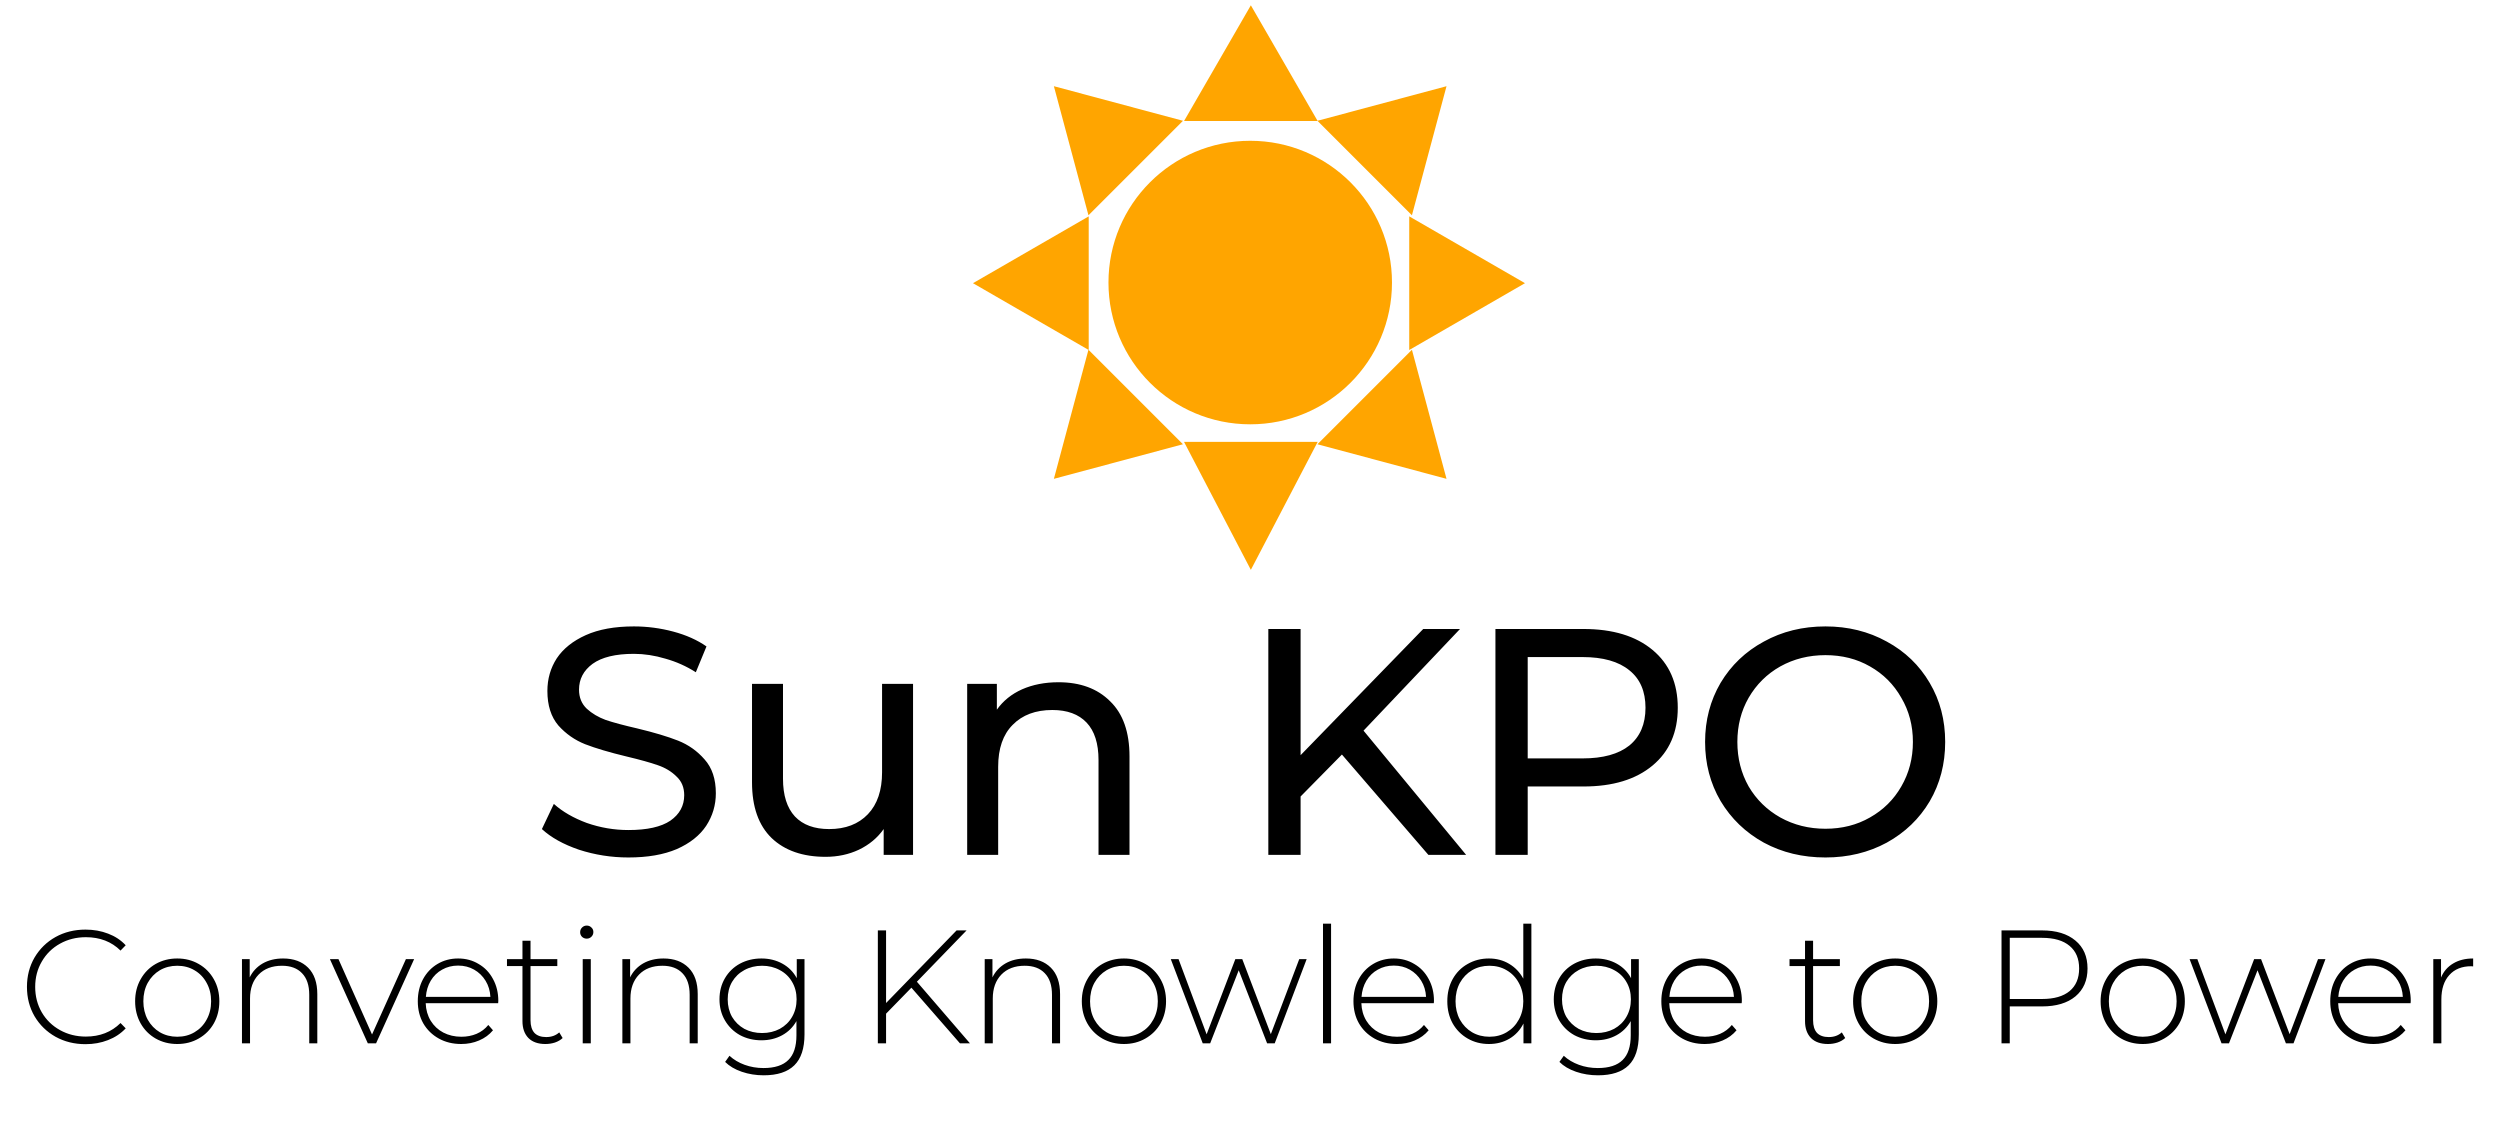
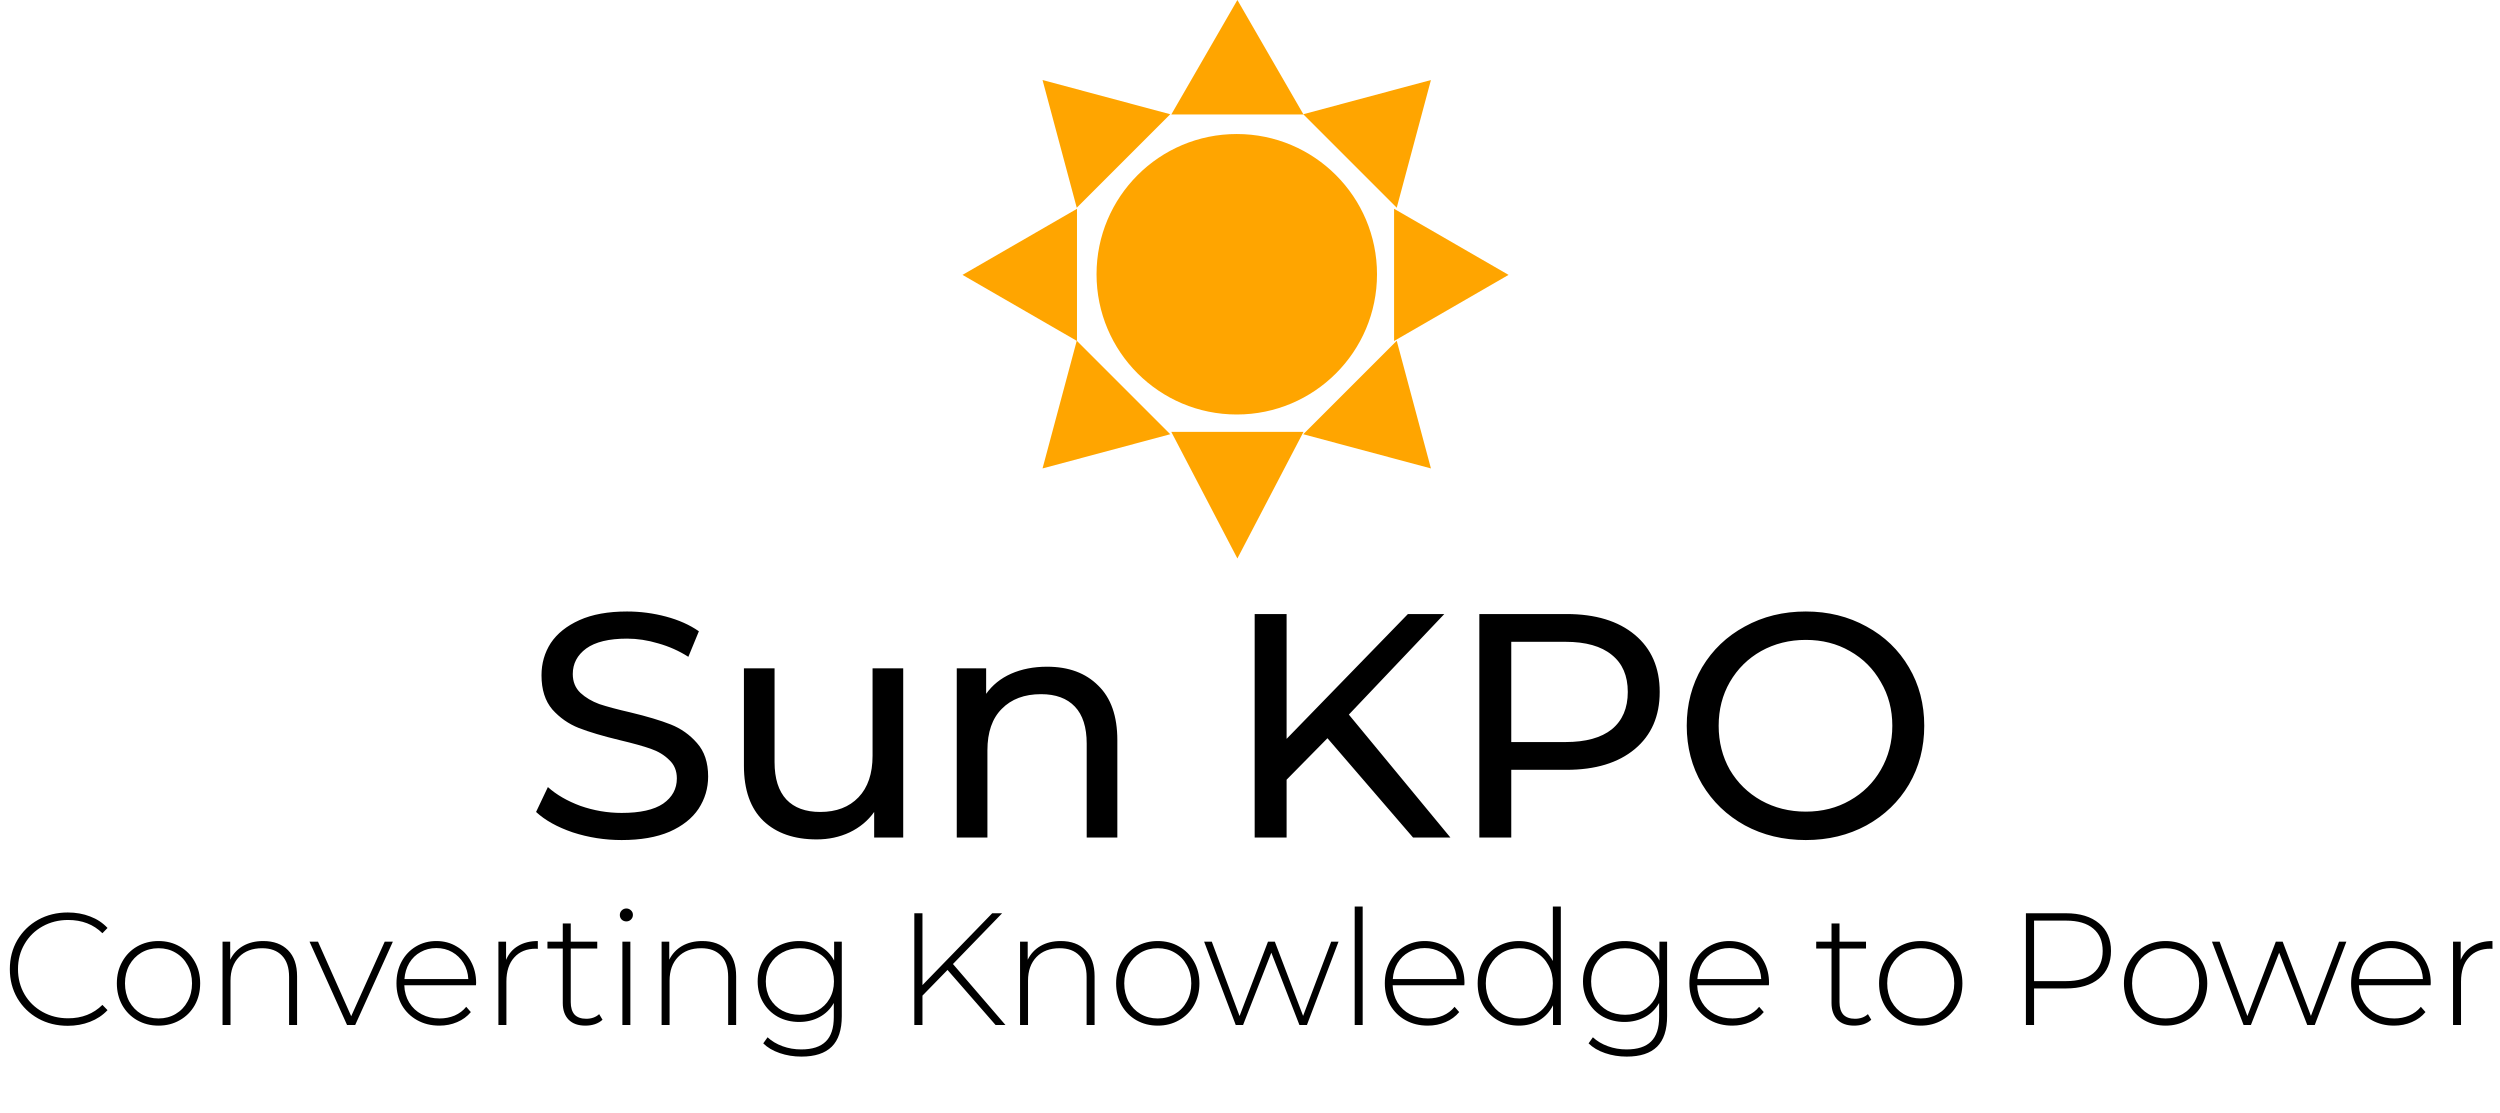
- <svg xmlns="http://www.w3.org/2000/svg" width="196" height="89" viewBox="0 0 196 89" fill="none">
-   <circle cx="98.018" cy="22.152" r="11.114" fill="#FFA500" />
-   <path d="M82.624 37.541L85.335 27.421L92.744 34.829L82.624 37.541Z" fill="#FFA500" />
-   <path d="M113.407 37.541L103.287 34.829L110.695 27.421L113.407 37.541Z" fill="#FFA500" />
-   <path d="M119.558 22.201L110.484 27.44V16.963L119.558 22.201Z" fill="#FFA500" />
-   <path d="M113.407 6.758L110.695 16.878L103.287 9.47L113.407 6.758Z" fill="#FFA500" />
-   <path d="M76.281 22.202L85.355 16.963V27.44L76.281 22.202Z" fill="#FFA500" />
-   <path d="M98.067 44.676L92.828 34.644H103.305L98.067 44.676Z" fill="#FFA500" />
-   <path d="M98.067 0.416L103.305 9.489H92.829L98.067 0.416Z" fill="#FFA500" />
-   <path d="M82.624 6.758L92.744 9.47L85.335 16.878L82.624 6.758Z" fill="#FFA500" />
-   <path d="M49.266 67.226C47.933 67.226 46.643 67.023 45.395 66.619C44.163 66.197 43.194 65.657 42.485 64.999L43.421 63.026C44.096 63.633 44.956 64.131 46.002 64.519C47.065 64.89 48.152 65.075 49.266 65.075C50.733 65.075 51.829 64.831 52.555 64.342C53.28 63.836 53.642 63.169 53.642 62.343C53.642 61.736 53.44 61.247 53.035 60.876C52.647 60.488 52.158 60.192 51.568 59.99C50.994 59.788 50.176 59.56 49.114 59.307C47.781 58.986 46.702 58.666 45.875 58.346C45.066 58.025 44.366 57.536 43.776 56.878C43.202 56.203 42.915 55.301 42.915 54.171C42.915 53.227 43.16 52.375 43.649 51.616C44.155 50.857 44.914 50.249 45.926 49.794C46.938 49.339 48.195 49.111 49.696 49.111C50.741 49.111 51.77 49.246 52.782 49.516C53.794 49.786 54.663 50.174 55.388 50.68L54.553 52.704C53.811 52.231 53.018 51.877 52.175 51.641C51.332 51.388 50.505 51.261 49.696 51.261C48.262 51.261 47.183 51.523 46.457 52.046C45.749 52.569 45.395 53.243 45.395 54.07C45.395 54.677 45.597 55.175 46.002 55.562C46.407 55.934 46.904 56.229 47.495 56.448C48.102 56.65 48.92 56.87 49.949 57.106C51.281 57.426 52.352 57.747 53.162 58.067C53.971 58.388 54.663 58.877 55.236 59.535C55.827 60.192 56.122 61.078 56.122 62.191C56.122 63.119 55.869 63.971 55.363 64.746C54.857 65.505 54.09 66.113 53.061 66.568C52.032 67.007 50.767 67.226 49.266 67.226ZM71.583 53.614V67.023H69.28V64.999C68.791 65.691 68.142 66.231 67.332 66.619C66.539 66.99 65.671 67.175 64.726 67.175C62.938 67.175 61.53 66.686 60.501 65.708C59.472 64.713 58.958 63.254 58.958 61.331V53.614H61.387V61.053C61.387 62.351 61.699 63.338 62.323 64.013C62.947 64.671 63.841 64.999 65.005 64.999C66.286 64.999 67.298 64.612 68.041 63.836C68.783 63.06 69.154 61.963 69.154 60.547V53.614H71.583ZM82.987 53.488C84.69 53.488 86.04 53.986 87.035 54.981C88.047 55.959 88.553 57.401 88.553 59.307V67.023H86.124V59.585C86.124 58.286 85.812 57.308 85.188 56.65C84.564 55.993 83.67 55.664 82.506 55.664C81.19 55.664 80.153 56.052 79.394 56.828C78.635 57.587 78.256 58.683 78.256 60.117V67.023H75.827V53.614H78.154V55.638C78.644 54.947 79.301 54.416 80.128 54.044C80.971 53.673 81.924 53.488 82.987 53.488ZM105.206 59.155L101.967 62.444V67.023H99.437V49.313H101.967V59.206L111.581 49.313H114.465L106.901 57.283L114.946 67.023H111.986L105.206 59.155ZM124.149 49.313C126.443 49.313 128.248 49.862 129.563 50.958C130.879 52.054 131.537 53.564 131.537 55.487C131.537 57.409 130.879 58.919 129.563 60.015C128.248 61.112 126.443 61.66 124.149 61.66H119.772V67.023H117.242V49.313H124.149ZM124.073 59.459C125.675 59.459 126.898 59.121 127.742 58.447C128.585 57.755 129.007 56.769 129.007 55.487C129.007 54.205 128.585 53.227 127.742 52.552C126.898 51.86 125.675 51.514 124.073 51.514H119.772V59.459H124.073ZM143.116 67.226C141.328 67.226 139.717 66.838 138.284 66.062C136.85 65.269 135.72 64.181 134.893 62.798C134.084 61.415 133.679 59.872 133.679 58.168C133.679 56.465 134.084 54.922 134.893 53.538C135.72 52.156 136.85 51.076 138.284 50.3C139.717 49.507 141.328 49.111 143.116 49.111C144.887 49.111 146.489 49.507 147.923 50.3C149.357 51.076 150.478 52.156 151.288 53.538C152.097 54.905 152.502 56.448 152.502 58.168C152.502 59.889 152.097 61.441 151.288 62.824C150.478 64.19 149.357 65.269 147.923 66.062C146.489 66.838 144.887 67.226 143.116 67.226ZM143.116 64.974C144.415 64.974 145.579 64.679 146.607 64.089C147.653 63.498 148.471 62.689 149.061 61.66C149.669 60.614 149.972 59.45 149.972 58.168C149.972 56.887 149.669 55.731 149.061 54.702C148.471 53.657 147.653 52.839 146.607 52.248C145.579 51.658 144.415 51.363 143.116 51.363C141.817 51.363 140.637 51.658 139.574 52.248C138.528 52.839 137.702 53.657 137.095 54.702C136.504 55.731 136.209 56.887 136.209 58.168C136.209 59.45 136.504 60.614 137.095 61.66C137.702 62.689 138.528 63.498 139.574 64.089C140.637 64.679 141.817 64.974 143.116 64.974Z" fill="black" />
-   <path d="M6.705 81.863C5.837 81.863 5.052 81.669 4.352 81.281C3.661 80.893 3.113 80.357 2.708 79.674C2.312 78.991 2.113 78.224 2.113 77.372C2.113 76.52 2.312 75.753 2.708 75.07C3.113 74.386 3.661 73.851 4.352 73.463C5.052 73.075 5.837 72.881 6.705 72.881C7.346 72.881 7.937 72.987 8.476 73.197C9.016 73.4 9.476 73.703 9.855 74.108L9.45 74.526C8.742 73.826 7.835 73.476 6.731 73.476C5.989 73.476 5.314 73.644 4.707 73.982C4.099 74.319 3.623 74.787 3.277 75.386C2.931 75.976 2.759 76.638 2.759 77.372C2.759 78.106 2.931 78.772 3.277 79.371C3.623 79.961 4.099 80.425 4.707 80.762C5.314 81.099 5.989 81.268 6.731 81.268C7.827 81.268 8.734 80.914 9.45 80.205L9.855 80.623C9.476 81.028 9.012 81.335 8.464 81.546C7.924 81.757 7.338 81.863 6.705 81.863ZM13.896 81.85C13.272 81.85 12.707 81.707 12.201 81.42C11.703 81.133 11.311 80.737 11.024 80.231C10.737 79.716 10.594 79.139 10.594 78.498C10.594 77.857 10.737 77.283 11.024 76.777C11.311 76.263 11.703 75.862 12.201 75.576C12.707 75.289 13.272 75.145 13.896 75.145C14.52 75.145 15.081 75.289 15.578 75.576C16.084 75.862 16.48 76.263 16.767 76.777C17.054 77.283 17.197 77.857 17.197 78.498C17.197 79.139 17.054 79.716 16.767 80.231C16.48 80.737 16.084 81.133 15.578 81.42C15.081 81.707 14.52 81.85 13.896 81.85ZM13.896 81.281C14.402 81.281 14.853 81.163 15.249 80.927C15.654 80.69 15.97 80.361 16.198 79.94C16.434 79.518 16.552 79.037 16.552 78.498C16.552 77.958 16.434 77.477 16.198 77.056C15.97 76.634 15.654 76.305 15.249 76.069C14.853 75.833 14.402 75.715 13.896 75.715C13.39 75.715 12.934 75.833 12.53 76.069C12.133 76.305 11.817 76.634 11.581 77.056C11.353 77.477 11.239 77.958 11.239 78.498C11.239 79.037 11.353 79.518 11.581 79.94C11.817 80.361 12.133 80.69 12.53 80.927C12.934 81.163 13.39 81.281 13.896 81.281ZM22.196 75.145C23.022 75.145 23.676 75.386 24.156 75.867C24.637 76.347 24.877 77.039 24.877 77.941V81.799H24.245V77.992C24.245 77.249 24.055 76.684 23.676 76.297C23.305 75.909 22.782 75.715 22.107 75.715C21.331 75.715 20.72 75.947 20.273 76.41C19.826 76.874 19.602 77.498 19.602 78.283V81.799H18.97V75.196H19.577V76.626C19.805 76.162 20.142 75.799 20.589 75.538C21.044 75.276 21.58 75.145 22.196 75.145ZM32.468 75.196L29.483 81.799H28.838L25.865 75.196H26.536L29.167 81.104L31.823 75.196H32.468ZM39.055 78.65H33.375C33.392 79.164 33.523 79.624 33.767 80.028C34.012 80.425 34.341 80.733 34.754 80.952C35.176 81.171 35.648 81.281 36.171 81.281C36.601 81.281 36.997 81.205 37.36 81.053C37.731 80.893 38.039 80.661 38.283 80.357L38.65 80.775C38.363 81.12 38.001 81.386 37.562 81.572C37.132 81.757 36.664 81.85 36.158 81.85C35.5 81.85 34.914 81.707 34.4 81.42C33.885 81.133 33.48 80.737 33.185 80.231C32.899 79.725 32.755 79.147 32.755 78.498C32.755 77.857 32.89 77.283 33.16 76.777C33.438 76.263 33.818 75.862 34.298 75.576C34.779 75.289 35.319 75.145 35.918 75.145C36.517 75.145 37.052 75.289 37.524 75.576C38.005 75.854 38.38 76.246 38.65 76.752C38.928 77.258 39.068 77.831 39.068 78.472L39.055 78.65ZM35.918 75.702C35.454 75.702 35.036 75.807 34.665 76.018C34.294 76.221 33.995 76.512 33.767 76.891C33.548 77.262 33.422 77.684 33.388 78.156H38.448C38.422 77.684 38.296 77.262 38.068 76.891C37.841 76.52 37.541 76.229 37.17 76.018C36.799 75.807 36.382 75.702 35.918 75.702ZM44.111 81.382C43.951 81.534 43.748 81.652 43.504 81.736C43.268 81.812 43.019 81.85 42.757 81.85C42.184 81.85 41.741 81.694 41.429 81.382C41.117 81.061 40.961 80.619 40.961 80.054V75.74H39.747V75.196H40.961V73.754H41.593V75.196H43.693V75.74H41.593V79.99C41.593 80.421 41.695 80.749 41.897 80.977C42.108 81.196 42.416 81.306 42.821 81.306C43.234 81.306 43.575 81.184 43.845 80.939L44.111 81.382ZM45.685 75.196H46.318V81.799H45.685V75.196ZM46.001 73.59C45.858 73.59 45.736 73.543 45.634 73.45C45.533 73.349 45.483 73.227 45.483 73.084C45.483 72.94 45.533 72.818 45.634 72.717C45.736 72.615 45.858 72.565 46.001 72.565C46.145 72.565 46.267 72.615 46.368 72.717C46.469 72.809 46.52 72.927 46.52 73.071C46.52 73.214 46.469 73.337 46.368 73.438C46.267 73.539 46.145 73.59 46.001 73.59ZM52.019 75.145C52.846 75.145 53.499 75.386 53.98 75.867C54.461 76.347 54.701 77.039 54.701 77.941V81.799H54.069V77.992C54.069 77.249 53.879 76.684 53.499 76.297C53.128 75.909 52.605 75.715 51.931 75.715C51.155 75.715 50.544 75.947 50.097 76.41C49.65 76.874 49.426 77.498 49.426 78.283V81.799H48.794V75.196H49.401V76.626C49.629 76.162 49.966 75.799 50.413 75.538C50.868 75.276 51.404 75.145 52.019 75.145ZM63.073 75.196V81.091C63.073 82.187 62.808 82.997 62.276 83.52C61.745 84.043 60.944 84.304 59.873 84.304C59.266 84.304 58.692 84.211 58.153 84.026C57.613 83.84 57.178 83.583 56.85 83.254L57.191 82.773C57.52 83.077 57.916 83.313 58.38 83.482C58.844 83.65 59.337 83.735 59.86 83.735C60.737 83.735 61.387 83.524 61.808 83.102C62.23 82.689 62.441 82.044 62.441 81.167V80.054C62.171 80.534 61.796 80.905 61.315 81.167C60.834 81.428 60.295 81.559 59.696 81.559C59.08 81.559 58.519 81.424 58.013 81.154C57.516 80.876 57.124 80.492 56.837 80.003C56.55 79.514 56.407 78.962 56.407 78.346C56.407 77.73 56.55 77.178 56.837 76.689C57.124 76.2 57.516 75.82 58.013 75.55C58.519 75.28 59.08 75.145 59.696 75.145C60.303 75.145 60.851 75.28 61.34 75.55C61.829 75.82 62.205 76.2 62.466 76.689V75.196H63.073ZM59.746 80.99C60.261 80.99 60.725 80.88 61.138 80.661C61.551 80.433 61.872 80.121 62.099 79.725C62.335 79.32 62.453 78.86 62.453 78.346C62.453 77.831 62.335 77.376 62.099 76.98C61.872 76.583 61.551 76.275 61.138 76.056C60.725 75.829 60.261 75.715 59.746 75.715C59.232 75.715 58.768 75.829 58.355 76.056C57.95 76.275 57.63 76.583 57.394 76.98C57.166 77.376 57.052 77.831 57.052 78.346C57.052 78.86 57.166 79.32 57.394 79.725C57.63 80.121 57.95 80.433 58.355 80.661C58.768 80.88 59.232 80.99 59.746 80.99ZM71.454 77.435L69.468 79.472V81.799H68.823V72.944H69.468V78.637L74.996 72.944H75.78L71.884 76.967L76.046 81.799H75.261L71.454 77.435ZM80.427 75.145C81.254 75.145 81.907 75.386 82.388 75.867C82.868 76.347 83.109 77.039 83.109 77.941V81.799H82.476V77.992C82.476 77.249 82.287 76.684 81.907 76.297C81.536 75.909 81.013 75.715 80.338 75.715C79.563 75.715 78.951 75.947 78.504 76.41C78.057 76.874 77.834 77.498 77.834 78.283V81.799H77.201V75.196H77.808V76.626C78.036 76.162 78.374 75.799 78.82 75.538C79.276 75.276 79.811 75.145 80.427 75.145ZM88.116 81.85C87.492 81.85 86.927 81.707 86.421 81.42C85.923 81.133 85.531 80.737 85.245 80.231C84.958 79.716 84.814 79.139 84.814 78.498C84.814 77.857 84.958 77.283 85.245 76.777C85.531 76.263 85.923 75.862 86.421 75.576C86.927 75.289 87.492 75.145 88.116 75.145C88.74 75.145 89.301 75.289 89.799 75.576C90.305 75.862 90.701 76.263 90.988 76.777C91.274 77.283 91.418 77.857 91.418 78.498C91.418 79.139 91.274 79.716 90.988 80.231C90.701 80.737 90.305 81.133 89.799 81.42C89.301 81.707 88.74 81.85 88.116 81.85ZM88.116 81.281C88.622 81.281 89.073 81.163 89.47 80.927C89.874 80.69 90.191 80.361 90.418 79.94C90.654 79.518 90.773 79.037 90.773 78.498C90.773 77.958 90.654 77.477 90.418 77.056C90.191 76.634 89.874 76.305 89.47 76.069C89.073 75.833 88.622 75.715 88.116 75.715C87.61 75.715 87.155 75.833 86.75 76.069C86.353 76.305 86.037 76.634 85.801 77.056C85.573 77.477 85.46 77.958 85.46 78.498C85.46 79.037 85.573 79.518 85.801 79.94C86.037 80.361 86.353 80.69 86.75 80.927C87.155 81.163 87.61 81.281 88.116 81.281ZM102.442 75.196L99.937 81.799H99.343L97.116 76.069L94.877 81.799H94.295L91.79 75.196H92.398L94.599 81.091L96.85 75.196H97.394L99.633 81.078L101.86 75.196H102.442ZM103.723 72.413H104.356V81.799H103.723V72.413ZM112.411 78.65H106.731C106.748 79.164 106.878 79.624 107.123 80.028C107.368 80.425 107.696 80.733 108.11 80.952C108.531 81.171 109.004 81.281 109.526 81.281C109.957 81.281 110.353 81.205 110.716 81.053C111.087 80.893 111.394 80.661 111.639 80.357L112.006 80.775C111.719 81.12 111.356 81.386 110.918 81.572C110.488 81.757 110.02 81.85 109.514 81.85C108.856 81.85 108.27 81.707 107.755 81.42C107.241 81.133 106.836 80.737 106.541 80.231C106.254 79.725 106.111 79.147 106.111 78.498C106.111 77.857 106.246 77.283 106.516 76.777C106.794 76.263 107.174 75.862 107.654 75.576C108.135 75.289 108.675 75.145 109.273 75.145C109.872 75.145 110.408 75.289 110.88 75.576C111.361 75.854 111.736 76.246 112.006 76.752C112.284 77.258 112.423 77.831 112.423 78.472L112.411 78.65ZM109.273 75.702C108.81 75.702 108.392 75.807 108.021 76.018C107.65 76.221 107.351 76.512 107.123 76.891C106.904 77.262 106.777 77.684 106.743 78.156H111.803C111.778 77.684 111.652 77.262 111.424 76.891C111.196 76.52 110.897 76.229 110.526 76.018C110.155 75.807 109.737 75.702 109.273 75.702ZM120.06 72.413V81.799H119.44V80.243C119.179 80.758 118.812 81.154 118.339 81.433C117.867 81.711 117.332 81.85 116.733 81.85C116.117 81.85 115.561 81.707 115.063 81.42C114.566 81.133 114.173 80.737 113.887 80.231C113.608 79.725 113.469 79.147 113.469 78.498C113.469 77.848 113.608 77.271 113.887 76.765C114.173 76.25 114.566 75.854 115.063 75.576C115.561 75.289 116.117 75.145 116.733 75.145C117.323 75.145 117.85 75.285 118.314 75.563C118.786 75.841 119.157 76.229 119.427 76.727V72.413H120.06ZM116.771 81.281C117.277 81.281 117.728 81.163 118.124 80.927C118.529 80.69 118.845 80.361 119.073 79.94C119.309 79.518 119.427 79.037 119.427 78.498C119.427 77.958 119.309 77.477 119.073 77.056C118.845 76.634 118.529 76.305 118.124 76.069C117.728 75.833 117.277 75.715 116.771 75.715C116.265 75.715 115.809 75.833 115.405 76.069C115.008 76.305 114.692 76.634 114.456 77.056C114.228 77.477 114.114 77.958 114.114 78.498C114.114 79.037 114.228 79.518 114.456 79.94C114.692 80.361 115.008 80.69 115.405 80.927C115.809 81.163 116.265 81.281 116.771 81.281ZM128.482 75.196V81.091C128.482 82.187 128.217 82.997 127.685 83.52C127.154 84.043 126.353 84.304 125.282 84.304C124.675 84.304 124.101 84.211 123.561 84.026C123.022 83.84 122.587 83.583 122.258 83.254L122.6 82.773C122.929 83.077 123.325 83.313 123.789 83.482C124.253 83.65 124.746 83.735 125.269 83.735C126.146 83.735 126.796 83.524 127.217 83.102C127.639 82.689 127.85 82.044 127.85 81.167V80.054C127.58 80.534 127.205 80.905 126.724 81.167C126.243 81.428 125.703 81.559 125.105 81.559C124.489 81.559 123.928 81.424 123.422 81.154C122.925 80.876 122.533 80.492 122.246 80.003C121.959 79.514 121.816 78.962 121.816 78.346C121.816 77.73 121.959 77.178 122.246 76.689C122.533 76.2 122.925 75.82 123.422 75.55C123.928 75.28 124.489 75.145 125.105 75.145C125.712 75.145 126.26 75.28 126.749 75.55C127.238 75.82 127.614 76.2 127.875 76.689V75.196H128.482ZM125.155 80.99C125.67 80.99 126.134 80.88 126.547 80.661C126.96 80.433 127.281 80.121 127.508 79.725C127.744 79.32 127.862 78.86 127.862 78.346C127.862 77.831 127.744 77.376 127.508 76.98C127.281 76.583 126.96 76.275 126.547 76.056C126.134 75.829 125.67 75.715 125.155 75.715C124.641 75.715 124.177 75.829 123.764 76.056C123.359 76.275 123.039 76.583 122.802 76.98C122.575 77.376 122.461 77.831 122.461 78.346C122.461 78.86 122.575 79.32 122.802 79.725C123.039 80.121 123.359 80.433 123.764 80.661C124.177 80.88 124.641 80.99 125.155 80.99ZM136.548 78.65H130.869C130.885 79.164 131.016 79.624 131.261 80.028C131.505 80.425 131.834 80.733 132.247 80.952C132.669 81.171 133.141 81.281 133.664 81.281C134.094 81.281 134.491 81.205 134.853 81.053C135.224 80.893 135.532 80.661 135.777 80.357L136.144 80.775C135.857 81.12 135.494 81.386 135.056 81.572C134.626 81.757 134.158 81.85 133.652 81.85C132.994 81.85 132.408 81.707 131.893 81.42C131.379 81.133 130.974 80.737 130.679 80.231C130.392 79.725 130.249 79.147 130.249 78.498C130.249 77.857 130.384 77.283 130.654 76.777C130.932 76.263 131.311 75.862 131.792 75.576C132.273 75.289 132.812 75.145 133.411 75.145C134.01 75.145 134.546 75.289 135.018 75.576C135.498 75.854 135.874 76.246 136.144 76.752C136.422 77.258 136.561 77.831 136.561 78.472L136.548 78.65ZM133.411 75.702C132.947 75.702 132.53 75.807 132.159 76.018C131.788 76.221 131.488 76.512 131.261 76.891C131.041 77.262 130.915 77.684 130.881 78.156H135.941C135.916 77.684 135.789 77.262 135.562 76.891C135.334 76.52 135.035 76.229 134.664 76.018C134.293 75.807 133.875 75.702 133.411 75.702ZM144.664 81.382C144.503 81.534 144.301 81.652 144.056 81.736C143.82 81.812 143.571 81.85 143.31 81.85C142.737 81.85 142.294 81.694 141.982 81.382C141.67 81.061 141.514 80.619 141.514 80.054V75.74H140.299V75.196H141.514V73.754H142.146V75.196H144.246V75.74H142.146V79.99C142.146 80.421 142.247 80.749 142.45 80.977C142.661 81.196 142.969 81.306 143.373 81.306C143.787 81.306 144.128 81.184 144.398 80.939L144.664 81.382ZM148.584 81.85C147.96 81.85 147.395 81.707 146.889 81.42C146.391 81.133 145.999 80.737 145.712 80.231C145.425 79.716 145.282 79.139 145.282 78.498C145.282 77.857 145.425 77.283 145.712 76.777C145.999 76.263 146.391 75.862 146.889 75.576C147.395 75.289 147.96 75.145 148.584 75.145C149.208 75.145 149.769 75.289 150.266 75.576C150.772 75.862 151.168 76.263 151.455 76.777C151.742 77.283 151.885 77.857 151.885 78.498C151.885 79.139 151.742 79.716 151.455 80.231C151.168 80.737 150.772 81.133 150.266 81.42C149.769 81.707 149.208 81.85 148.584 81.85ZM148.584 81.281C149.09 81.281 149.541 81.163 149.937 80.927C150.342 80.69 150.658 80.361 150.886 79.94C151.122 79.518 151.24 79.037 151.24 78.498C151.24 77.958 151.122 77.477 150.886 77.056C150.658 76.634 150.342 76.305 149.937 76.069C149.541 75.833 149.09 75.715 148.584 75.715C148.078 75.715 147.622 75.833 147.217 76.069C146.821 76.305 146.505 76.634 146.269 77.056C146.041 77.477 145.927 77.958 145.927 78.498C145.927 79.037 146.041 79.518 146.269 79.94C146.505 80.361 146.821 80.69 147.217 80.927C147.622 81.163 148.078 81.281 148.584 81.281ZM160.095 72.944C161.208 72.944 162.081 73.21 162.713 73.741C163.346 74.264 163.662 74.994 163.662 75.93C163.662 76.857 163.346 77.587 162.713 78.118C162.081 78.641 161.208 78.903 160.095 78.903H157.565V81.799H156.919V72.944H160.095ZM160.095 78.321C161.039 78.321 161.76 78.114 162.258 77.701C162.755 77.287 163.004 76.697 163.004 75.93C163.004 75.162 162.755 74.572 162.258 74.159C161.76 73.737 161.039 73.526 160.095 73.526H157.565V78.321H160.095ZM167.99 81.85C167.366 81.85 166.801 81.707 166.295 81.42C165.797 81.133 165.405 80.737 165.118 80.231C164.832 79.716 164.688 79.139 164.688 78.498C164.688 77.857 164.832 77.283 165.118 76.777C165.405 76.263 165.797 75.862 166.295 75.576C166.801 75.289 167.366 75.145 167.99 75.145C168.614 75.145 169.175 75.289 169.672 75.576C170.178 75.862 170.575 76.263 170.862 76.777C171.148 77.283 171.292 77.857 171.292 78.498C171.292 79.139 171.148 79.716 170.862 80.231C170.575 80.737 170.178 81.133 169.672 81.42C169.175 81.707 168.614 81.85 167.99 81.85ZM167.99 81.281C168.496 81.281 168.947 81.163 169.344 80.927C169.748 80.69 170.065 80.361 170.292 79.94C170.528 79.518 170.647 79.037 170.647 78.498C170.647 77.958 170.528 77.477 170.292 77.056C170.065 76.634 169.748 76.305 169.344 76.069C168.947 75.833 168.496 75.715 167.99 75.715C167.484 75.715 167.029 75.833 166.624 76.069C166.227 76.305 165.911 76.634 165.675 77.056C165.447 77.477 165.334 77.958 165.334 78.498C165.334 79.037 165.447 79.518 165.675 79.94C165.911 80.361 166.227 80.69 166.624 80.927C167.029 81.163 167.484 81.281 167.99 81.281ZM182.316 75.196L179.811 81.799H179.216L176.99 76.069L174.751 81.799H174.169L171.664 75.196H172.272L174.473 81.091L176.724 75.196H177.268L179.507 81.078L181.734 75.196H182.316ZM188.991 78.65H183.311C183.328 79.164 183.458 79.624 183.703 80.028C183.947 80.425 184.276 80.733 184.69 80.952C185.111 81.171 185.584 81.281 186.106 81.281C186.536 81.281 186.933 81.205 187.295 81.053C187.667 80.893 187.974 80.661 188.219 80.357L188.586 80.775C188.299 81.12 187.936 81.386 187.498 81.572C187.068 81.757 186.6 81.85 186.094 81.85C185.436 81.85 184.85 81.707 184.335 81.42C183.821 81.133 183.416 80.737 183.121 80.231C182.834 79.725 182.691 79.147 182.691 78.498C182.691 77.857 182.826 77.283 183.096 76.777C183.374 76.263 183.753 75.862 184.234 75.576C184.715 75.289 185.255 75.145 185.853 75.145C186.452 75.145 186.988 75.289 187.46 75.576C187.941 75.854 188.316 76.246 188.586 76.752C188.864 77.258 189.003 77.831 189.003 78.472L188.991 78.65ZM185.853 75.702C185.39 75.702 184.972 75.807 184.601 76.018C184.23 76.221 183.931 76.512 183.703 76.891C183.484 77.262 183.357 77.684 183.323 78.156H188.383C188.358 77.684 188.232 77.262 188.004 76.891C187.776 76.52 187.477 76.229 187.106 76.018C186.735 75.807 186.317 75.702 185.853 75.702ZM191.377 76.638C191.58 76.157 191.896 75.791 192.326 75.538C192.756 75.276 193.279 75.145 193.895 75.145V75.765L193.743 75.753C193.009 75.753 192.436 75.984 192.023 76.448C191.609 76.904 191.403 77.54 191.403 78.359V81.799H190.77V75.196H191.377V76.638Z" fill="black" />
+ <svg xmlns="http://www.w3.org/2000/svg" width="200" height="89" viewBox="0 0 200 89" fill="none">
+   <circle cx="98.942" cy="21.941" r="11.219" fill="#FFA500" />
+   <path d="M83.403 37.475L86.14 27.26L93.618 34.738L83.403 37.475Z" fill="#FFA500" />
+   <path d="M114.475 37.475L104.26 34.738L111.738 27.26L114.475 37.475Z" fill="#FFA500" />
+   <path d="M120.684 21.991L111.526 27.279V16.703L120.684 21.991Z" fill="#FFA500" />
+   <path d="M114.475 6.402L111.738 16.618L104.26 9.14L114.475 6.402Z" fill="#FFA500" />
+   <path d="M77 21.991L86.159 16.703V27.279L77 21.991Z" fill="#FFA500" />
+   <path d="M98.991 44.677L93.703 34.55H104.279L98.991 44.677Z" fill="#FFA500" />
+   <path d="M98.991 0L104.279 9.159H93.703L98.991 0Z" fill="#FFA500" />
+   <path d="M83.403 6.402L93.618 9.14L86.14 16.618L83.403 6.402Z" fill="#FFA500" />
+   <path d="M49.73 67.204C48.385 67.204 47.082 67 45.822 66.591C44.58 66.166 43.601 65.621 42.886 64.957L43.831 62.965C44.512 63.578 45.38 64.08 46.435 64.472C47.508 64.846 48.606 65.034 49.73 65.034C51.211 65.034 52.318 64.787 53.05 64.293C53.782 63.782 54.148 63.11 54.148 62.275C54.148 61.663 53.944 61.169 53.535 60.794C53.144 60.403 52.65 60.105 52.054 59.9C51.475 59.696 50.649 59.466 49.577 59.211C48.232 58.887 47.142 58.564 46.308 58.24C45.49 57.917 44.784 57.423 44.188 56.759C43.609 56.078 43.32 55.167 43.32 54.026C43.32 53.073 43.567 52.213 44.06 51.447C44.571 50.681 45.337 50.068 46.359 49.608C47.38 49.149 48.649 48.919 50.164 48.919C51.22 48.919 52.258 49.055 53.28 49.327C54.301 49.6 55.178 49.991 55.91 50.502L55.068 52.545C54.318 52.069 53.518 51.711 52.667 51.473C51.816 51.217 50.981 51.09 50.164 51.09C48.717 51.09 47.627 51.353 46.895 51.881C46.18 52.409 45.822 53.09 45.822 53.924C45.822 54.537 46.027 55.039 46.435 55.431C46.844 55.806 47.346 56.104 47.942 56.325C48.555 56.529 49.381 56.751 50.419 56.989C51.764 57.312 52.846 57.636 53.663 57.959C54.48 58.283 55.178 58.777 55.757 59.441C56.353 60.105 56.651 60.998 56.651 62.122C56.651 63.059 56.395 63.918 55.885 64.701C55.374 65.468 54.599 66.081 53.561 66.54C52.522 66.983 51.245 67.204 49.73 67.204ZM72.257 53.465V67H69.933V64.957C69.439 65.655 68.784 66.2 67.967 66.591C67.167 66.966 66.29 67.153 65.336 67.153C63.532 67.153 62.11 66.659 61.071 65.672C60.033 64.668 59.514 63.195 59.514 61.254V53.465H61.965V60.973C61.965 62.284 62.28 63.28 62.91 63.961C63.54 64.625 64.442 64.957 65.617 64.957C66.911 64.957 67.933 64.565 68.682 63.782C69.431 62.999 69.805 61.892 69.805 60.462V53.465H72.257ZM83.769 53.337C85.489 53.337 86.85 53.839 87.855 54.844C88.877 55.831 89.387 57.287 89.387 59.211V67H86.936V59.492C86.936 58.181 86.621 57.193 85.991 56.529C85.361 55.865 84.458 55.533 83.284 55.533C81.956 55.533 80.909 55.925 80.142 56.708C79.376 57.474 78.993 58.581 78.993 60.028V67H76.541V53.465H78.891V55.508C79.385 54.81 80.049 54.273 80.883 53.899C81.734 53.524 82.696 53.337 83.769 53.337ZM106.197 59.057L102.928 62.377V67H100.374V49.123H102.928V59.109L112.633 49.123H115.544L107.908 57.168L116.03 67H113.042L106.197 59.057ZM125.319 49.123C127.635 49.123 129.456 49.676 130.784 50.783C132.112 51.89 132.776 53.413 132.776 55.355C132.776 57.295 132.112 58.819 130.784 59.926C129.456 61.032 127.635 61.586 125.319 61.586H120.901V67H118.347V49.123H125.319ZM125.243 59.364C126.86 59.364 128.094 59.023 128.946 58.343C129.797 57.644 130.223 56.648 130.223 55.355C130.223 54.06 129.797 53.073 128.946 52.392C128.094 51.694 126.86 51.345 125.243 51.345H120.901V59.364H125.243ZM144.465 67.204C142.66 67.204 141.034 66.813 139.587 66.029C138.14 65.229 136.999 64.131 136.165 62.735C135.348 61.339 134.939 59.781 134.939 58.062C134.939 56.342 135.348 54.784 136.165 53.388C136.999 51.992 138.14 50.902 139.587 50.119C141.034 49.319 142.66 48.919 144.465 48.919C146.253 48.919 147.87 49.319 149.317 50.119C150.764 50.902 151.897 51.992 152.714 53.388C153.531 54.767 153.94 56.325 153.94 58.062C153.94 59.798 153.531 61.364 152.714 62.761C151.897 64.14 150.764 65.229 149.317 66.029C147.87 66.813 146.253 67.204 144.465 67.204ZM144.465 64.931C145.776 64.931 146.951 64.633 147.989 64.037C149.045 63.442 149.87 62.624 150.466 61.586C151.079 60.53 151.386 59.355 151.386 58.062C151.386 56.768 151.079 55.601 150.466 54.563C149.87 53.507 149.045 52.681 147.989 52.086C146.951 51.49 145.776 51.192 144.465 51.192C143.154 51.192 141.962 51.49 140.889 52.086C139.834 52.681 139 53.507 138.387 54.563C137.791 55.601 137.493 56.768 137.493 58.062C137.493 59.355 137.791 60.53 138.387 61.586C139 62.624 139.834 63.442 140.889 64.037C141.962 64.633 143.154 64.931 144.465 64.931Z" fill="black" />
+   <path d="M5.423 82.064C4.546 82.064 3.754 81.868 3.047 81.477C2.349 81.085 1.796 80.544 1.387 79.855C0.987 79.165 0.787 78.391 0.787 77.531C0.787 76.671 0.987 75.896 1.387 75.207C1.796 74.517 2.349 73.977 3.047 73.585C3.754 73.194 4.546 72.998 5.423 72.998C6.07 72.998 6.665 73.104 7.21 73.317C7.755 73.521 8.219 73.828 8.602 74.236L8.193 74.658C7.478 73.951 6.563 73.598 5.448 73.598C4.699 73.598 4.018 73.768 3.405 74.109C2.792 74.449 2.311 74.922 1.962 75.526C1.613 76.122 1.439 76.79 1.439 77.531C1.439 78.271 1.613 78.944 1.962 79.548C2.311 80.144 2.792 80.612 3.405 80.953C4.018 81.293 4.699 81.464 5.448 81.464C6.555 81.464 7.47 81.106 8.193 80.391L8.602 80.812C8.219 81.221 7.751 81.532 7.197 81.745C6.653 81.957 6.061 82.064 5.423 82.064ZM12.681 82.051C12.051 82.051 11.48 81.906 10.97 81.617C10.467 81.328 10.072 80.927 9.782 80.417C9.493 79.897 9.348 79.314 9.348 78.667C9.348 78.02 9.493 77.441 9.782 76.931C10.072 76.411 10.467 76.007 10.97 75.718C11.48 75.428 12.051 75.283 12.681 75.283C13.311 75.283 13.877 75.428 14.379 75.718C14.89 76.007 15.29 76.411 15.579 76.931C15.869 77.441 16.013 78.02 16.013 78.667C16.013 79.314 15.869 79.897 15.579 80.417C15.29 80.927 14.89 81.328 14.379 81.617C13.877 81.906 13.311 82.051 12.681 82.051ZM12.681 81.477C13.191 81.477 13.647 81.357 14.047 81.119C14.456 80.881 14.775 80.549 15.005 80.123C15.243 79.697 15.362 79.212 15.362 78.667C15.362 78.122 15.243 77.637 15.005 77.212C14.775 76.786 14.456 76.454 14.047 76.216C13.647 75.977 13.191 75.858 12.681 75.858C12.17 75.858 11.71 75.977 11.302 76.216C10.902 76.454 10.582 76.786 10.344 77.212C10.114 77.637 9.999 78.122 9.999 78.667C9.999 79.212 10.114 79.697 10.344 80.123C10.582 80.549 10.902 80.881 11.302 81.119C11.71 81.357 12.17 81.477 12.681 81.477ZM21.059 75.283C21.893 75.283 22.553 75.526 23.038 76.011C23.523 76.496 23.766 77.195 23.766 78.105V82H23.127V78.156C23.127 77.407 22.936 76.837 22.553 76.445C22.178 76.054 21.65 75.858 20.969 75.858C20.186 75.858 19.569 76.092 19.118 76.56C18.667 77.028 18.441 77.659 18.441 78.45V82H17.803V75.335H18.416V76.777C18.645 76.309 18.986 75.943 19.437 75.679C19.897 75.415 20.437 75.283 21.059 75.283ZM31.428 75.335L28.415 82H27.764L24.763 75.335H25.44L28.096 81.298L30.777 75.335H31.428ZM38.077 78.82H32.344C32.361 79.34 32.493 79.804 32.739 80.212C32.986 80.612 33.318 80.923 33.736 81.144C34.161 81.366 34.638 81.477 35.166 81.477C35.6 81.477 36 81.4 36.366 81.247C36.74 81.085 37.051 80.851 37.298 80.544L37.668 80.966C37.379 81.315 37.013 81.583 36.57 81.77C36.136 81.957 35.664 82.051 35.153 82.051C34.489 82.051 33.897 81.906 33.378 81.617C32.859 81.328 32.45 80.927 32.152 80.417C31.863 79.906 31.718 79.323 31.718 78.667C31.718 78.02 31.854 77.441 32.127 76.931C32.407 76.411 32.791 76.007 33.276 75.718C33.761 75.428 34.306 75.283 34.91 75.283C35.515 75.283 36.055 75.428 36.532 75.718C37.017 75.999 37.396 76.394 37.668 76.905C37.949 77.416 38.09 77.995 38.09 78.642L38.077 78.82ZM34.91 75.845C34.442 75.845 34.021 75.952 33.646 76.165C33.272 76.369 32.969 76.662 32.739 77.046C32.518 77.42 32.391 77.846 32.356 78.323H37.464C37.439 77.846 37.311 77.42 37.081 77.046C36.851 76.671 36.549 76.377 36.174 76.165C35.8 75.952 35.379 75.845 34.91 75.845ZM40.486 76.79C40.691 76.305 41.01 75.935 41.444 75.679C41.878 75.415 42.406 75.283 43.027 75.283V75.909L42.874 75.896C42.134 75.896 41.555 76.13 41.138 76.599C40.721 77.058 40.512 77.701 40.512 78.527V82H39.873V75.335H40.486V76.79ZM48.202 81.579C48.04 81.732 47.836 81.851 47.589 81.936C47.35 82.013 47.099 82.051 46.835 82.051C46.256 82.051 45.809 81.894 45.495 81.579C45.179 81.255 45.022 80.808 45.022 80.238V75.883H43.796V75.335H45.022V73.879H45.66V75.335H47.78V75.883H45.66V80.174C45.66 80.608 45.763 80.94 45.967 81.17C46.18 81.391 46.49 81.502 46.899 81.502C47.316 81.502 47.661 81.379 47.933 81.132L48.202 81.579ZM49.791 75.335H50.429V82H49.791V75.335ZM50.11 73.713C49.965 73.713 49.842 73.666 49.739 73.572C49.637 73.47 49.586 73.347 49.586 73.202C49.586 73.057 49.637 72.934 49.739 72.832C49.842 72.73 49.965 72.678 50.11 72.678C50.255 72.678 50.378 72.73 50.48 72.832C50.582 72.925 50.633 73.044 50.633 73.189C50.633 73.334 50.582 73.457 50.48 73.559C50.378 73.662 50.255 73.713 50.11 73.713ZM56.185 75.283C57.019 75.283 57.679 75.526 58.164 76.011C58.649 76.496 58.892 77.195 58.892 78.105V82H58.253V78.156C58.253 77.407 58.062 76.837 57.679 76.445C57.304 76.054 56.776 75.858 56.095 75.858C55.312 75.858 54.695 76.092 54.244 76.56C53.792 77.028 53.567 77.659 53.567 78.45V82H52.928V75.335H53.541V76.777C53.771 76.309 54.112 75.943 54.563 75.679C55.023 75.415 55.563 75.283 56.185 75.283ZM67.343 75.335V81.285C67.343 82.392 67.075 83.209 66.538 83.737C66.002 84.264 65.193 84.528 64.112 84.528C63.499 84.528 62.92 84.435 62.376 84.247C61.831 84.06 61.392 83.8 61.06 83.469L61.405 82.983C61.737 83.29 62.137 83.528 62.605 83.698C63.074 83.869 63.572 83.954 64.099 83.954C64.985 83.954 65.64 83.741 66.066 83.315C66.492 82.898 66.704 82.247 66.704 81.362V80.238C66.432 80.723 66.053 81.098 65.568 81.362C65.083 81.625 64.538 81.757 63.933 81.757C63.312 81.757 62.746 81.621 62.235 81.349C61.733 81.068 61.337 80.68 61.047 80.187C60.758 79.693 60.613 79.135 60.613 78.514C60.613 77.893 60.758 77.335 61.047 76.841C61.337 76.347 61.733 75.964 62.235 75.692C62.746 75.42 63.312 75.283 63.933 75.283C64.546 75.283 65.1 75.42 65.593 75.692C66.087 75.964 66.466 76.347 66.73 76.841V75.335H67.343ZM63.984 81.183C64.504 81.183 64.972 81.072 65.389 80.851C65.806 80.621 66.13 80.306 66.359 79.906C66.598 79.497 66.717 79.033 66.717 78.514C66.717 77.995 66.598 77.535 66.359 77.135C66.13 76.735 65.806 76.424 65.389 76.203C64.972 75.973 64.504 75.858 63.984 75.858C63.465 75.858 62.997 75.973 62.58 76.203C62.171 76.424 61.848 76.735 61.609 77.135C61.38 77.535 61.265 77.995 61.265 78.514C61.265 79.033 61.38 79.497 61.609 79.906C61.848 80.306 62.171 80.621 62.58 80.851C62.997 81.072 63.465 81.183 63.984 81.183ZM75.802 77.595L73.797 79.65V82H73.146V73.061H73.797V78.808L79.377 73.061H80.169L76.236 77.122L80.437 82H79.646L75.802 77.595ZM84.86 75.283C85.694 75.283 86.354 75.526 86.839 76.011C87.325 76.496 87.567 77.195 87.567 78.105V82H86.929V78.156C86.929 77.407 86.737 76.837 86.354 76.445C85.98 76.054 85.452 75.858 84.771 75.858C83.987 75.858 83.37 76.092 82.919 76.56C82.468 77.028 82.242 77.659 82.242 78.45V82H81.604V75.335H82.217V76.777C82.447 76.309 82.787 75.943 83.238 75.679C83.698 75.415 84.239 75.283 84.86 75.283ZM92.621 82.051C91.992 82.051 91.421 81.906 90.91 81.617C90.408 81.328 90.012 80.927 89.723 80.417C89.433 79.897 89.289 79.314 89.289 78.667C89.289 78.02 89.433 77.441 89.723 76.931C90.012 76.411 90.408 76.007 90.91 75.718C91.421 75.428 91.992 75.283 92.621 75.283C93.251 75.283 93.818 75.428 94.32 75.718C94.831 76.007 95.231 76.411 95.52 76.931C95.81 77.441 95.954 78.02 95.954 78.667C95.954 79.314 95.81 79.897 95.52 80.417C95.231 80.927 94.831 81.328 94.32 81.617C93.818 81.906 93.251 82.051 92.621 82.051ZM92.621 81.477C93.132 81.477 93.588 81.357 93.988 81.119C94.396 80.881 94.716 80.549 94.945 80.123C95.184 79.697 95.303 79.212 95.303 78.667C95.303 78.122 95.184 77.637 94.945 77.212C94.716 76.786 94.396 76.454 93.988 76.216C93.588 75.977 93.132 75.858 92.621 75.858C92.111 75.858 91.651 75.977 91.242 76.216C90.842 76.454 90.523 76.786 90.285 77.212C90.055 77.637 89.94 78.122 89.94 78.667C89.94 79.212 90.055 79.697 90.285 80.123C90.523 80.549 90.842 80.881 91.242 81.119C91.651 81.357 92.111 81.477 92.621 81.477ZM107.082 75.335L104.554 82H103.954L101.706 76.216L99.446 82H98.859L96.331 75.335H96.944L99.165 81.285L101.438 75.335H101.987L104.248 81.272L106.495 75.335H107.082ZM108.376 72.525H109.014V82H108.376V72.525ZM117.145 78.82H111.412C111.429 79.34 111.561 79.804 111.807 80.212C112.054 80.612 112.386 80.923 112.803 81.144C113.229 81.366 113.706 81.477 114.234 81.477C114.668 81.477 115.068 81.4 115.434 81.247C115.809 81.085 116.119 80.851 116.366 80.544L116.736 80.966C116.447 81.315 116.081 81.583 115.638 81.77C115.204 81.957 114.732 82.051 114.221 82.051C113.557 82.051 112.965 81.906 112.446 81.617C111.927 81.328 111.518 80.927 111.22 80.417C110.931 79.906 110.786 79.323 110.786 78.667C110.786 78.02 110.922 77.441 111.195 76.931C111.475 76.411 111.859 76.007 112.344 75.718C112.829 75.428 113.374 75.283 113.978 75.283C114.583 75.283 115.123 75.428 115.6 75.718C116.085 75.999 116.464 76.394 116.736 76.905C117.017 77.416 117.158 77.995 117.158 78.642L117.145 78.82ZM113.978 75.845C113.51 75.845 113.089 75.952 112.714 76.165C112.34 76.369 112.037 76.662 111.807 77.046C111.586 77.42 111.458 77.846 111.424 78.323H116.532C116.507 77.846 116.379 77.42 116.149 77.046C115.919 76.671 115.617 76.377 115.242 76.165C114.868 75.952 114.446 75.845 113.978 75.845ZM124.866 72.525V82H124.241V80.429C123.977 80.949 123.606 81.349 123.13 81.63C122.653 81.911 122.112 82.051 121.508 82.051C120.887 82.051 120.325 81.906 119.822 81.617C119.32 81.328 118.924 80.927 118.635 80.417C118.354 79.906 118.214 79.323 118.214 78.667C118.214 78.012 118.354 77.429 118.635 76.918C118.924 76.399 119.32 75.999 119.822 75.718C120.325 75.428 120.887 75.283 121.508 75.283C122.104 75.283 122.636 75.424 123.104 75.705C123.581 75.986 123.955 76.377 124.228 76.879V72.525H124.866ZM121.546 81.477C122.057 81.477 122.513 81.357 122.913 81.119C123.321 80.881 123.64 80.549 123.87 80.123C124.109 79.697 124.228 79.212 124.228 78.667C124.228 78.122 124.109 77.637 123.87 77.212C123.64 76.786 123.321 76.454 122.913 76.216C122.513 75.977 122.057 75.858 121.546 75.858C121.036 75.858 120.576 75.977 120.167 76.216C119.767 76.454 119.448 76.786 119.21 77.212C118.98 77.637 118.865 78.122 118.865 78.667C118.865 79.212 118.98 79.697 119.21 80.123C119.448 80.549 119.767 80.881 120.167 81.119C120.576 81.357 121.036 81.477 121.546 81.477ZM133.368 75.335V81.285C133.368 82.392 133.1 83.209 132.564 83.737C132.027 84.264 131.219 84.528 130.138 84.528C129.525 84.528 128.946 84.435 128.401 84.247C127.856 84.06 127.418 83.8 127.086 83.469L127.43 82.983C127.762 83.29 128.163 83.528 128.631 83.698C129.099 83.869 129.597 83.954 130.125 83.954C131.01 83.954 131.666 83.741 132.091 83.315C132.517 82.898 132.73 82.247 132.73 81.362V80.238C132.457 80.723 132.078 81.098 131.593 81.362C131.108 81.625 130.563 81.757 129.959 81.757C129.337 81.757 128.771 81.621 128.26 81.349C127.758 81.068 127.362 80.68 127.073 80.187C126.783 79.693 126.639 79.135 126.639 78.514C126.639 77.893 126.783 77.335 127.073 76.841C127.362 76.347 127.758 75.964 128.26 75.692C128.771 75.42 129.337 75.283 129.959 75.283C130.572 75.283 131.125 75.42 131.619 75.692C132.112 75.964 132.491 76.347 132.755 76.841V75.335H133.368ZM130.01 81.183C130.529 81.183 130.997 81.072 131.414 80.851C131.832 80.621 132.155 80.306 132.385 79.906C132.623 79.497 132.742 79.033 132.742 78.514C132.742 77.995 132.623 77.535 132.385 77.135C132.155 76.735 131.832 76.424 131.414 76.203C130.997 75.973 130.529 75.858 130.01 75.858C129.491 75.858 129.022 75.973 128.605 76.203C128.197 76.424 127.873 76.735 127.635 77.135C127.405 77.535 127.29 77.995 127.29 78.514C127.29 79.033 127.405 79.497 127.635 79.906C127.873 80.306 128.197 80.621 128.605 80.851C129.022 81.072 129.491 81.183 130.01 81.183ZM141.51 78.82H135.777C135.794 79.34 135.926 79.804 136.173 80.212C136.42 80.612 136.752 80.923 137.169 81.144C137.594 81.366 138.071 81.477 138.599 81.477C139.033 81.477 139.433 81.4 139.799 81.247C140.174 81.085 140.485 80.851 140.731 80.544L141.102 80.966C140.812 81.315 140.446 81.583 140.004 81.77C139.569 81.957 139.097 82.051 138.586 82.051C137.922 82.051 137.331 81.906 136.811 81.617C136.292 81.328 135.883 80.927 135.585 80.417C135.296 79.906 135.151 79.323 135.151 78.667C135.151 78.02 135.287 77.441 135.56 76.931C135.841 76.411 136.224 76.007 136.709 75.718C137.194 75.428 137.739 75.283 138.344 75.283C138.948 75.283 139.489 75.428 139.965 75.718C140.45 75.999 140.829 76.394 141.102 76.905C141.383 77.416 141.523 77.995 141.523 78.642L141.51 78.82ZM138.344 75.845C137.875 75.845 137.454 75.952 137.079 76.165C136.705 76.369 136.403 76.662 136.173 77.046C135.951 77.42 135.824 77.846 135.79 78.323H140.897C140.872 77.846 140.744 77.42 140.514 77.046C140.284 76.671 139.982 76.377 139.608 76.165C139.233 75.952 138.812 75.845 138.344 75.845ZM149.702 81.579C149.54 81.732 149.336 81.851 149.089 81.936C148.851 82.013 148.6 82.051 148.336 82.051C147.757 82.051 147.31 81.894 146.995 81.579C146.68 81.255 146.522 80.808 146.522 80.238V75.883H145.297V75.335H146.522V73.879H147.161V75.335H149.281V75.883H147.161V80.174C147.161 80.608 147.263 80.94 147.467 81.17C147.68 81.391 147.991 81.502 148.4 81.502C148.817 81.502 149.161 81.379 149.434 81.132L149.702 81.579ZM153.659 82.051C153.029 82.051 152.459 81.906 151.948 81.617C151.446 81.328 151.05 80.927 150.76 80.417C150.471 79.897 150.326 79.314 150.326 78.667C150.326 78.02 150.471 77.441 150.76 76.931C151.05 76.411 151.446 76.007 151.948 75.718C152.459 75.428 153.029 75.283 153.659 75.283C154.289 75.283 154.855 75.428 155.357 75.718C155.868 76.007 156.268 76.411 156.558 76.931C156.847 77.441 156.992 78.02 156.992 78.667C156.992 79.314 156.847 79.897 156.558 80.417C156.268 80.927 155.868 81.328 155.357 81.617C154.855 81.906 154.289 82.051 153.659 82.051ZM153.659 81.477C154.17 81.477 154.625 81.357 155.025 81.119C155.434 80.881 155.753 80.549 155.983 80.123C156.221 79.697 156.34 79.212 156.34 78.667C156.34 78.122 156.221 77.637 155.983 77.212C155.753 76.786 155.434 76.454 155.025 76.216C154.625 75.977 154.17 75.858 153.659 75.858C153.148 75.858 152.688 75.977 152.28 76.216C151.88 76.454 151.561 76.786 151.322 77.212C151.092 77.637 150.977 78.122 150.977 78.667C150.977 79.212 151.092 79.697 151.322 80.123C151.561 80.549 151.88 80.881 152.28 81.119C152.688 81.357 153.148 81.477 153.659 81.477ZM165.278 73.061C166.402 73.061 167.283 73.33 167.922 73.866C168.56 74.394 168.879 75.13 168.879 76.075C168.879 77.011 168.56 77.748 167.922 78.284C167.283 78.812 166.402 79.076 165.278 79.076H162.725V82H162.073V73.061H165.278ZM165.278 78.489C166.232 78.489 166.96 78.28 167.462 77.863C167.964 77.446 168.215 76.85 168.215 76.075C168.215 75.3 167.964 74.704 167.462 74.287C166.96 73.862 166.232 73.649 165.278 73.649H162.725V78.489H165.278ZM173.248 82.051C172.618 82.051 172.048 81.906 171.537 81.617C171.035 81.328 170.639 80.927 170.35 80.417C170.06 79.897 169.915 79.314 169.915 78.667C169.915 78.02 170.06 77.441 170.35 76.931C170.639 76.411 171.035 76.007 171.537 75.718C172.048 75.428 172.618 75.283 173.248 75.283C173.878 75.283 174.444 75.428 174.947 75.718C175.457 76.007 175.857 76.411 176.147 76.931C176.436 77.441 176.581 78.02 176.581 78.667C176.581 79.314 176.436 79.897 176.147 80.417C175.857 80.927 175.457 81.328 174.947 81.617C174.444 81.906 173.878 82.051 173.248 82.051ZM173.248 81.477C173.759 81.477 174.214 81.357 174.615 81.119C175.023 80.881 175.342 80.549 175.572 80.123C175.811 79.697 175.93 79.212 175.93 78.667C175.93 78.122 175.811 77.637 175.572 77.212C175.342 76.786 175.023 76.454 174.615 76.216C174.214 75.977 173.759 75.858 173.248 75.858C172.737 75.858 172.278 75.977 171.869 76.216C171.469 76.454 171.15 76.786 170.911 77.212C170.682 77.637 170.567 78.122 170.567 78.667C170.567 79.212 170.682 79.697 170.911 80.123C171.15 80.549 171.469 80.881 171.869 81.119C172.278 81.357 172.737 81.477 173.248 81.477ZM187.709 75.335L185.181 82H184.581L182.333 76.216L180.073 82H179.486L176.957 75.335H177.57L179.792 81.285L182.065 75.335H182.614L184.874 81.272L187.122 75.335H187.709ZM194.447 78.82H188.713C188.73 79.34 188.862 79.804 189.109 80.212C189.356 80.612 189.688 80.923 190.105 81.144C190.531 81.366 191.008 81.477 191.535 81.477C191.97 81.477 192.37 81.4 192.736 81.247C193.11 81.085 193.421 80.851 193.668 80.544L194.038 80.966C193.749 81.315 193.383 81.583 192.94 81.77C192.506 81.957 192.033 82.051 191.523 82.051C190.859 82.051 190.267 81.906 189.748 81.617C189.228 81.328 188.82 80.927 188.522 80.417C188.232 79.906 188.088 79.323 188.088 78.667C188.088 78.02 188.224 77.441 188.496 76.931C188.777 76.411 189.16 76.007 189.646 75.718C190.131 75.428 190.676 75.283 191.28 75.283C191.884 75.283 192.425 75.428 192.902 75.718C193.387 75.999 193.766 76.394 194.038 76.905C194.319 77.416 194.46 77.995 194.46 78.642L194.447 78.82ZM191.28 75.845C190.812 75.845 190.39 75.952 190.016 76.165C189.641 76.369 189.339 76.662 189.109 77.046C188.888 77.42 188.76 77.846 188.726 78.323H193.834C193.808 77.846 193.681 77.42 193.451 77.046C193.221 76.671 192.919 76.377 192.544 76.165C192.17 75.952 191.748 75.845 191.28 75.845ZM196.856 76.79C197.06 76.305 197.38 75.935 197.814 75.679C198.248 75.415 198.776 75.283 199.397 75.283V75.909L199.244 75.896C198.503 75.896 197.924 76.13 197.507 76.599C197.09 77.058 196.882 77.701 196.882 78.527V82H196.243V75.335H196.856V76.79Z" fill="black" />
</svg>
